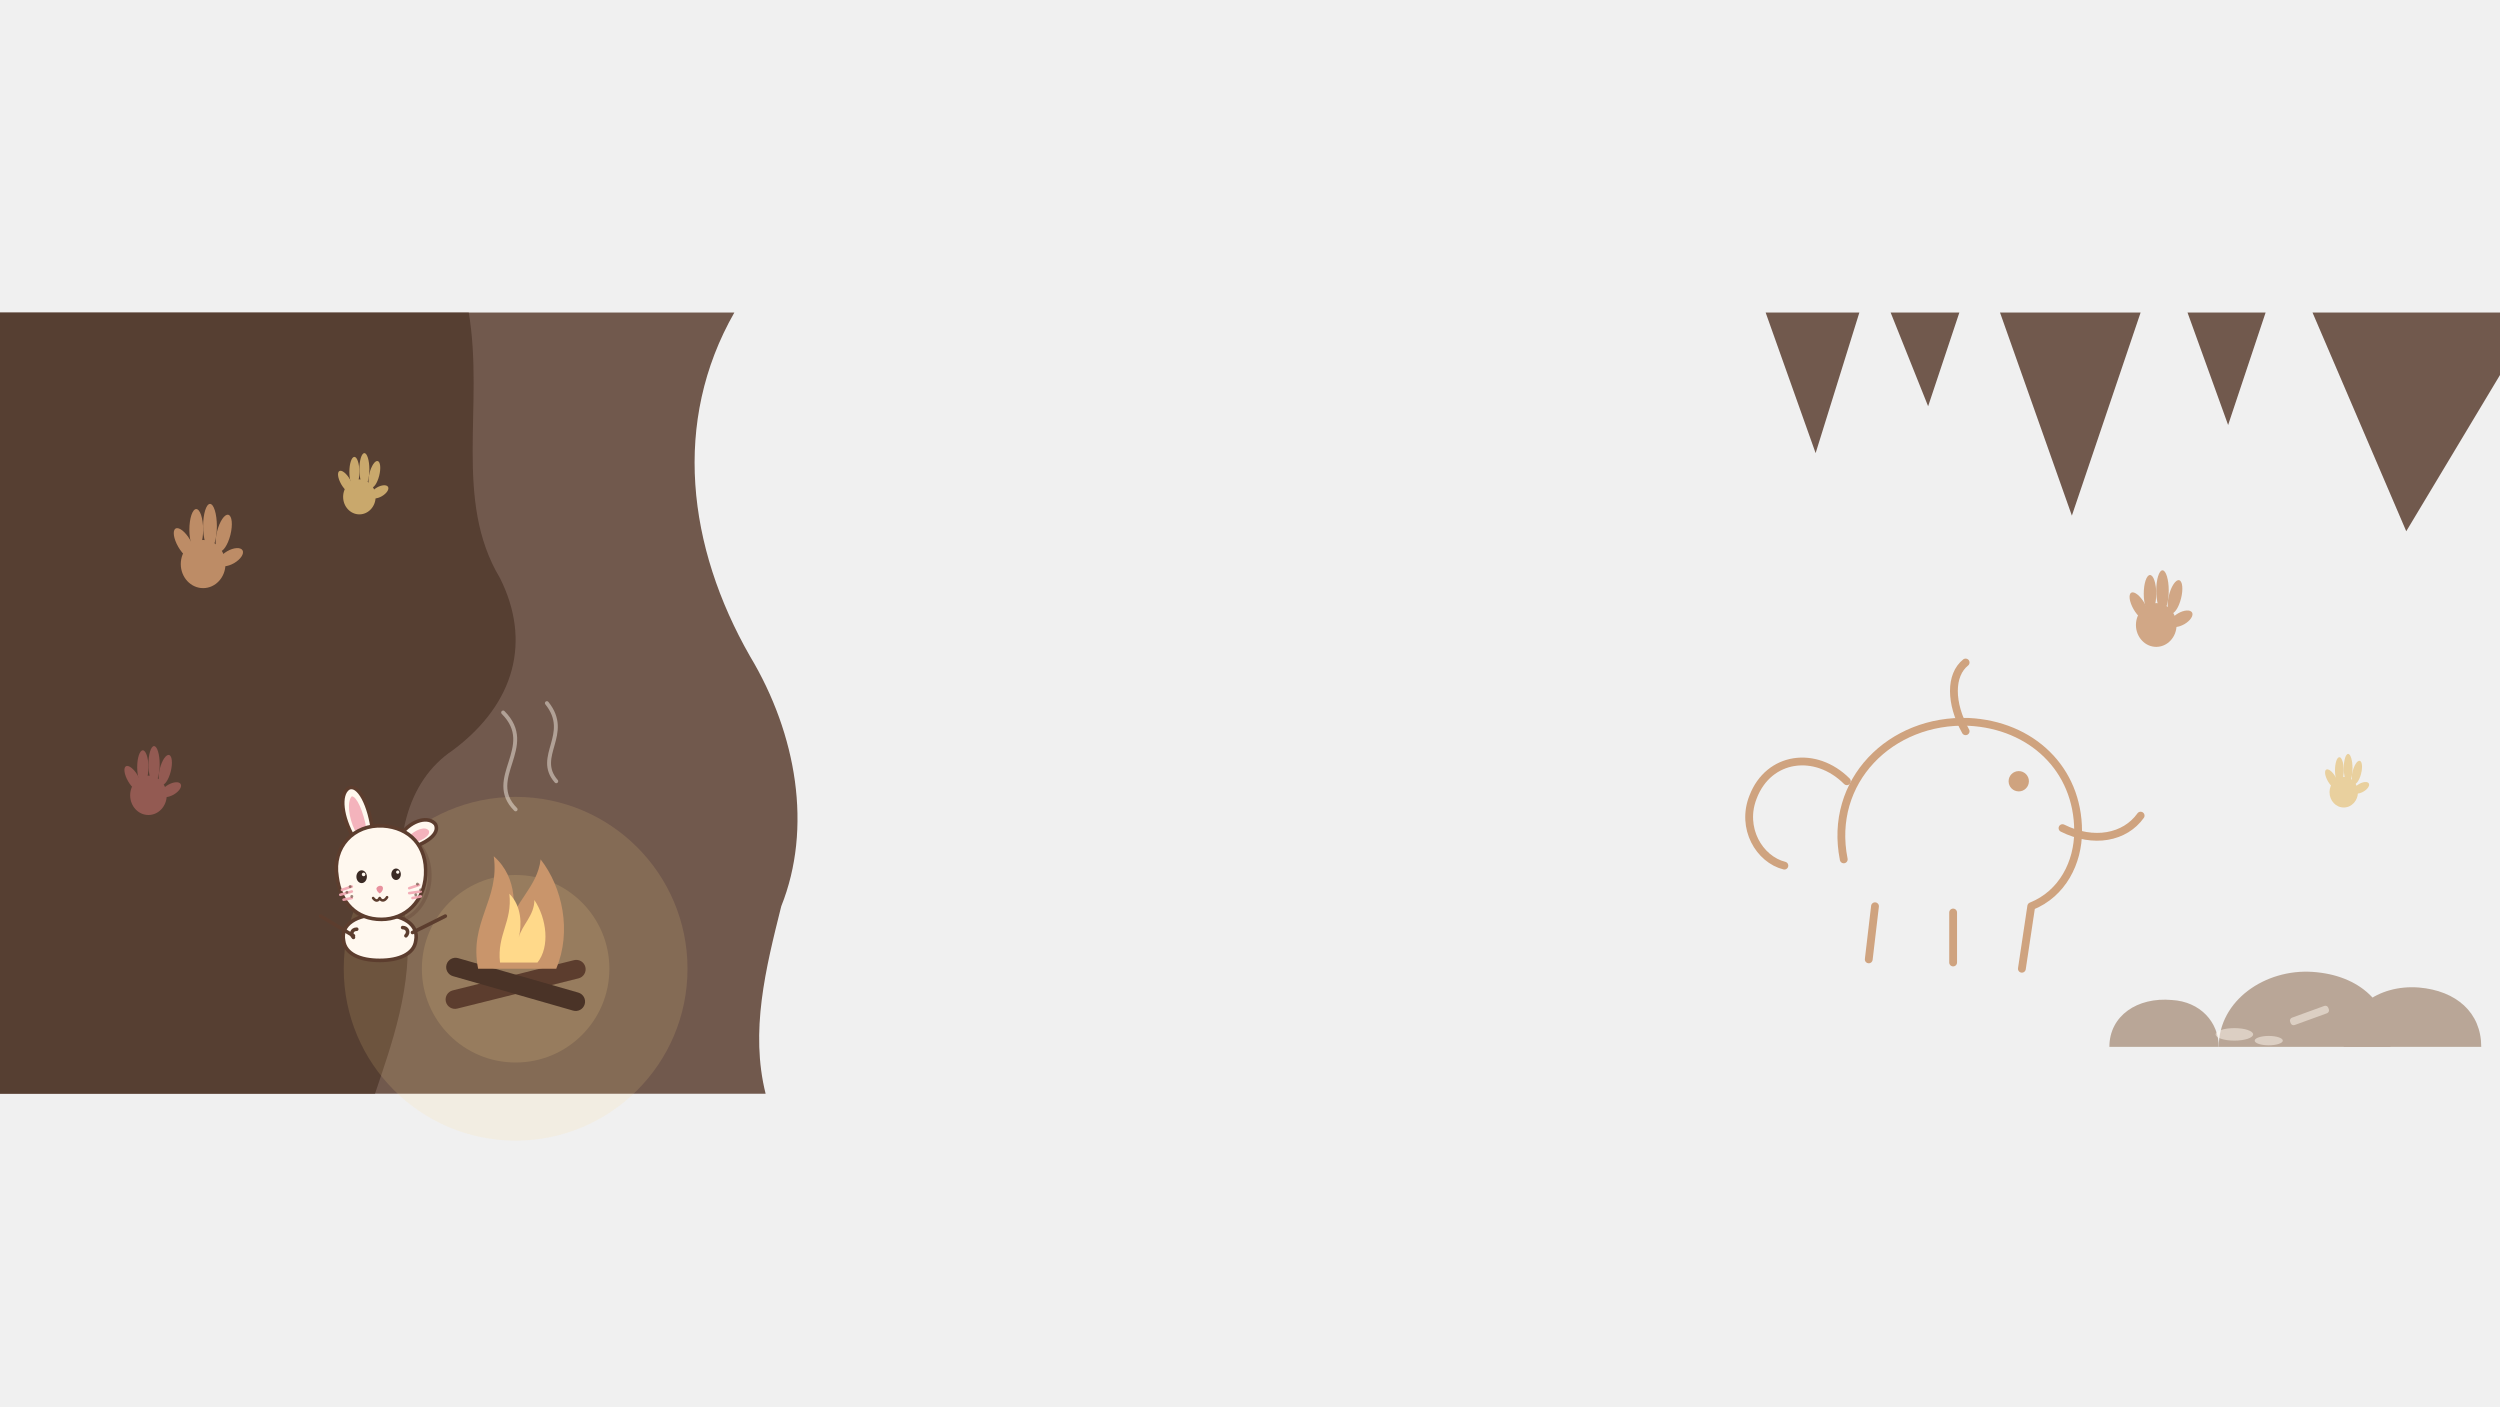
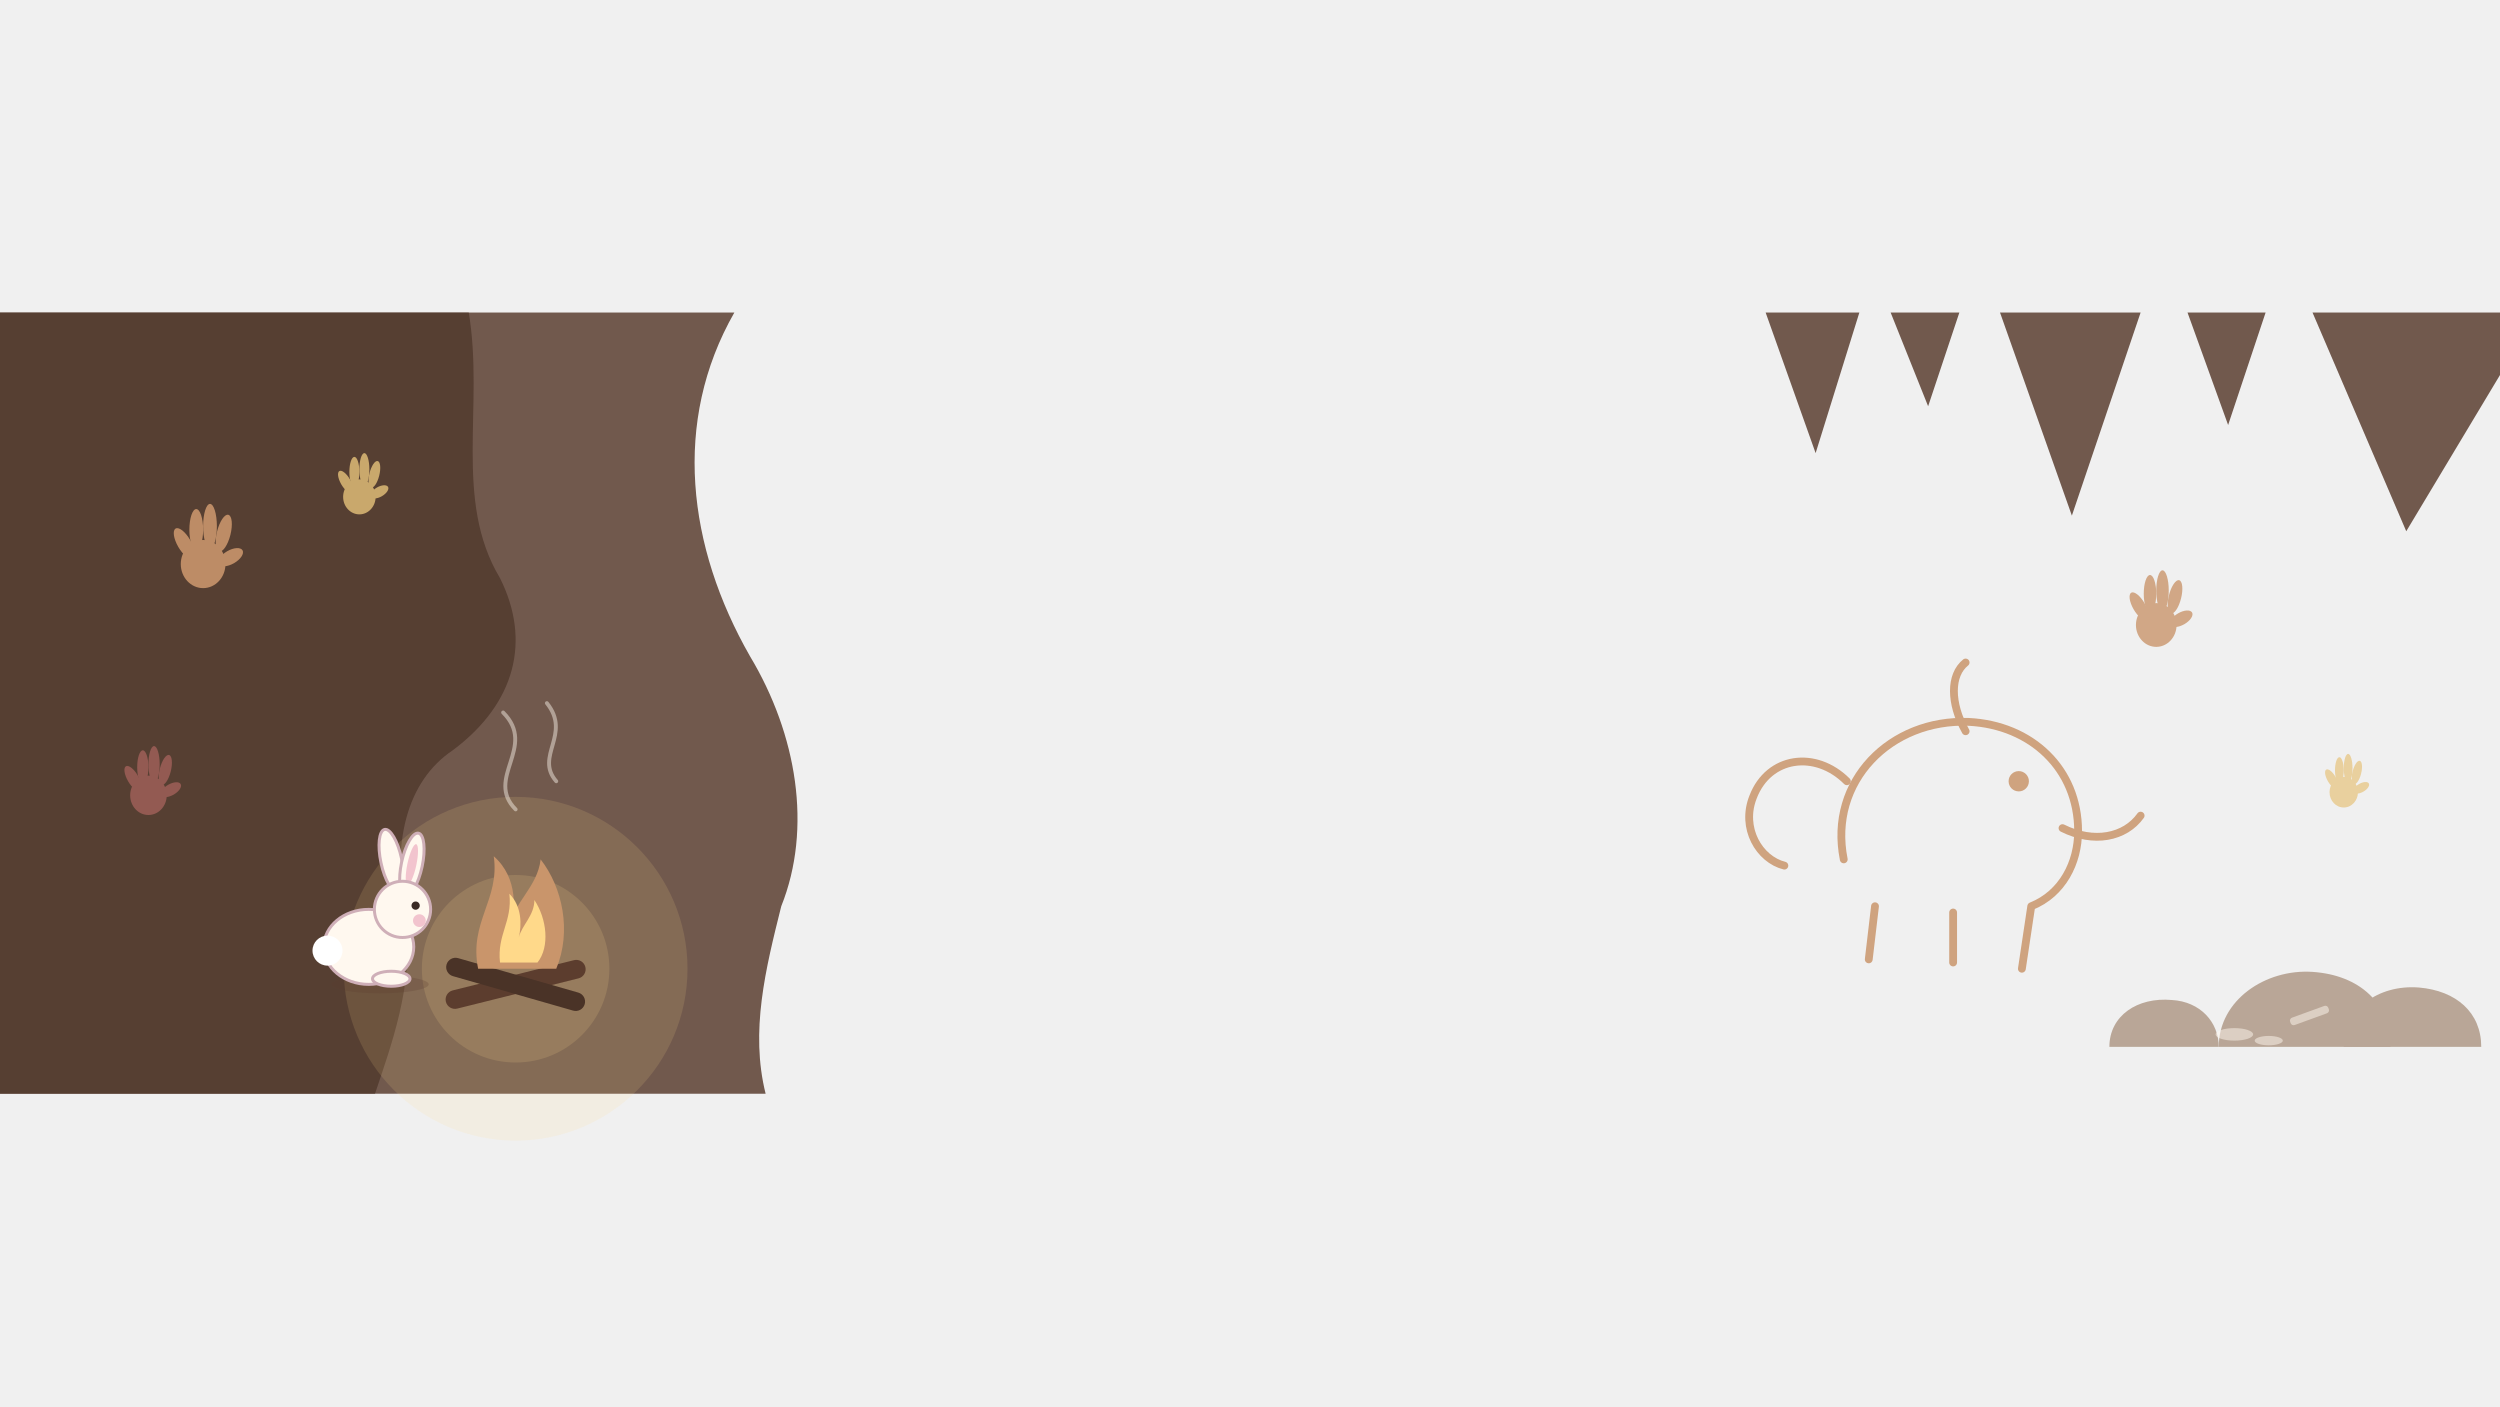
<svg xmlns="http://www.w3.org/2000/svg" xmlns:xlink="http://www.w3.org/1999/xlink" viewBox="0 -200 1600 900" role="img" aria-label="선사 디오라마 — 동굴 벽 손자국과 매머드 그림, 모닥불을 쬐는 시로">
  <defs>
-     <g id="shiro" stroke="#5C3D2E" stroke-width="2.2" stroke-linecap="round" stroke-linejoin="round">
-       <path d="M35 63c-3-18 10-32 28-31 16 1 27 12 26 30-1 16-12 27-27 27S37 79 35 63z" fill="none" opacity=".3" transform="translate(1.5 1.5)" />
-       <path d="M44 38c-7-12-9-26-3-30 6-3 13 10 15 28" fill="#FFF8EF" />
-       <path d="M45 34c-4-8-5-18-2-21 3 0 7 9 9 20" fill="#F2A7B3" stroke="none" opacity=".85" />
-       <path d="M73 36c7-9 17-11 21-6 3 6-6 12-17 15" fill="#FFF8EF" />
-       <path d="M77 38c5-5 11-7 13-4 1 3-4 6-11 8" fill="#F2A7B3" stroke="none" opacity=".85" />
-       <path d="M38 101c-2-10 8-16 22-16s24 6 22 16c-1 8-10 12-22 12s-21-4-22-12z" fill="#FFF8EF" />
-       <path d="M34 62c-3-18 10-32 28-31 16 1 27 12 26 30-1 16-12 27-27 27S36 78 34 62z" fill="#FFF8EF" />
-       <g stroke="#F2A7B3" stroke-width="1.6" opacity=".9">
-         <path d="M37 70l6-2M36 73l7-2M38 76l5-1M78 69l6-2M78 72l7-1M80 75l5-1" />
-       </g>
-       <g stroke="none" fill="#3A2A24">
-         <ellipse cx="49" cy="62" rx="3.2" ry="3.9" />
-         <ellipse cx="70" cy="60.5" rx="2.9" ry="3.5" />
-       </g>
-       <g stroke="none" fill="#FFF8EF">
-         <circle cx="50.2" cy="60.6" r="1.1" />
-         <circle cx="71" cy="59.2" r="1" />
-       </g>
-       <g stroke="none" fill="#5C3D2E" opacity=".6">
-         <circle cx="42" cy="68" r=".9" />
-         <circle cx="40" cy="71.5" r=".9" />
-         <circle cx="43" cy="74" r=".9" />
-         <circle cx="83" cy="66.5" r=".9" />
-         <circle cx="85" cy="70" r=".9" />
-         <circle cx="82" cy="73" r=".9" />
-       </g>
-       <path d="M58 69c1-2 4-2 4 0 0 2-2 3.2-2 3.2S58 71 58 69z" fill="#E8919E" stroke="none" />
-       <path d="M56 75c1.5 2 3 2 4 0 1 2 3 2 4.5-.5" fill="none" stroke-width="1.6" />
-       <path d="M44 99c-2-2-1-5 2-5M76 98c2-2 1-5-2-5" fill="none" />
+     <g id="shiro">
+       <ellipse cx="60" cy="98" rx="26" ry="16" fill="#FFF8EF" stroke="#CFAFB8" stroke-width="1.5" />
+       <ellipse cx="47" cy="30" rx="8" ry="22" transform="rotate(-8 47 30)" fill="#FFF8EF" stroke="#CFAFB8" stroke-width="1.5" />
+       <ellipse cx="47" cy="32" rx="3.5" ry="14" transform="rotate(-8 47 32)" fill="#F2C4CE" />
+       <ellipse cx="73" cy="30" rx="8" ry="22" transform="rotate(8 73 30)" fill="#FFF8EF" stroke="#CFAFB8" stroke-width="1.5" />
+       <ellipse cx="73" cy="32" rx="3.5" ry="14" transform="rotate(8 73 32)" fill="#F2C4CE" />
+       <circle cx="60" cy="66" r="28" fill="#FFF8EF" stroke="#CFAFB8" stroke-width="1.5" />
+       <circle cx="49" cy="64" r="3" fill="#3A2A24" />
+       <circle cx="71" cy="64" r="3" fill="#3A2A24" />
+       <circle cx="41" cy="74" r="5.5" fill="#F2C4CE" />
+       <circle cx="79" cy="74" r="5.5" fill="#F2C4CE" />
+       <path d="M56 74q4 4 8 0" fill="none" stroke="#3A2A24" stroke-width="2" stroke-linecap="round" />
+       <ellipse cx="44" cy="106" rx="7" ry="3.5" fill="#FFF8EF" stroke="#CFAFB8" stroke-width="1.2" />
+       <ellipse cx="76" cy="106" rx="7" ry="3.5" fill="#FFF8EF" stroke="#CFAFB8" stroke-width="1.2" />
+     </g>
+     <g id="shiro-sit">
+       <ellipse cx="3" cy="0" rx="13" ry="2.4" fill="#5C3D2E" opacity=".25" />
+       <ellipse cx="0" cy="-10" rx="12" ry="10" fill="#FFF8EF" stroke="#CFAFB8" stroke-width=".8" />
+       <circle cx="-11" cy="-9" r="4" fill="#FFFFFF" />
+       <ellipse cx="6" cy="-33" rx="2.8" ry="8.5" transform="rotate(-12 6 -33)" fill="#FFF8EF" stroke="#CFAFB8" stroke-width=".8" />
+       <ellipse cx="11.5" cy="-32" rx="2.8" ry="8.5" transform="rotate(12 11.5 -32)" fill="#FFF8EF" stroke="#CFAFB8" stroke-width=".8" />
+       <ellipse cx="11.5" cy="-32" rx="1.2" ry="5.5" transform="rotate(12 11.5 -32)" fill="#F2C4CE" />
+       <circle cx="9" cy="-20" r="7.5" fill="#FFF8EF" stroke="#CFAFB8" stroke-width=".8" />
+       <circle cx="12.5" cy="-21" r="1.1" fill="#3A2A24" />
+       <circle cx="13.5" cy="-17" r="1.7" fill="#F2C4CE" />
+       <ellipse cx="6" cy="-1.5" rx="5" ry="2" fill="#FFF8EF" stroke="#CFAFB8" stroke-width=".8" />
+     </g>
+     <g id="shiro-hop">
+       <ellipse cx="-13" cy="4" rx="7.5" ry="2.6" transform="rotate(25 -13 4)" fill="#FFF8EF" stroke="#CFAFB8" stroke-width=".8" />
+       <ellipse cx="0" cy="0" rx="14" ry="8.5" transform="rotate(-18)" fill="#FFF8EF" stroke="#CFAFB8" stroke-width=".8" />
+       <circle cx="-13" cy="1" r="4" fill="#FFFFFF" />
+       <ellipse cx="12" cy="6" rx="4.5" ry="2" transform="rotate(-30 12 6)" fill="#FFF8EF" stroke="#CFAFB8" stroke-width=".8" />
+       <ellipse cx="3" cy="-17" rx="2.8" ry="8.5" transform="rotate(-62 3 -17)" fill="#FFF8EF" stroke="#CFAFB8" stroke-width=".8" />
+       <ellipse cx="6" cy="-13" rx="2.8" ry="8" transform="rotate(-72 6 -13)" fill="#FFF8EF" stroke="#CFAFB8" stroke-width=".8" />
+       <ellipse cx="6" cy="-13" rx="1.2" ry="5" transform="rotate(-72 6 -13)" fill="#F2C4CE" />
+       <circle cx="13" cy="-9" r="7.5" fill="#FFF8EF" stroke="#CFAFB8" stroke-width=".8" />
+       <circle cx="16.5" cy="-10" r="1.1" fill="#3A2A24" />
+       <circle cx="17.5" cy="-6" r="1.7" fill="#F2C4CE" />
    </g>
    <g id="mug" stroke="#5C3D2E" stroke-width="2" stroke-linejoin="round" stroke-linecap="round">
      <path d="M0 0h24l-1.5 13c-.3 3-3 5-6 5H7c-3 0-5.7-2-6-5z" fill="#C9956B" />
      <path d="M24 3h3.5c3 0 4.5 2 4.5 4.5S30.5 12 27.5 12H23" fill="none" />
      <ellipse cx="12" cy="0" rx="12" ry="3" fill="#5C3D2E" stroke="none" />
      <path d="M9 0c1-1.6 3-1 3 .4 0-1.4 2-2 3-.4.6 1-1 2.4-3 3.4-2-1-3.6-2.4-3-3.4z" fill="#FFF8EF" stroke="none" />
      <path d="M7-6c-1.5-2 1.5-4 0-7M14-7c-1.5-2 1.5-4 0-7" fill="none" stroke="#FFF8EF" stroke-width="1.5" opacity=".8" />
    </g>
  </defs>
  <path d="M0 0h470c-40 70-30 150 10 220 30 50 40 110 20 160-10 40-20 80-10 120H0z" fill="#5A3E30" opacity=".85" />
  <path d="M0 0h300c10 60-10 120 20 170 20 40 10 80-30 110-30 20-40 60-30 110 5 40-10 80-20 110H0z" fill="#4A3327" opacity=".7" />
  <g fill="#5A3E30" opacity=".85">
    <path d="M1130 0h60l-28 90z" />
    <path d="M1210 0h44l-20 60z" />
    <path d="M1280 0h90l-44 130z" />
    <path d="M1400 0h50l-24 72z" />
    <path d="M1480 0h120v40l-60 100z" />
  </g>
  <g transform="translate(130 150) scale(1.1)" fill="#C9956B" opacity="0.9">
    <ellipse cx="0" cy="10" rx="13" ry="14" />
    <ellipse cx="-11" cy="-2" rx="4" ry="10" transform="rotate(-30 -11 -2)" />
    <ellipse cx="-4" cy="-10" rx="4" ry="12" />
    <ellipse cx="4" cy="-12" rx="4" ry="13" />
    <ellipse cx="12" cy="-8" rx="4" ry="11" transform="rotate(14 12 -8)" />
    <ellipse cx="16" cy="6" rx="4" ry="8" transform="rotate(60 16 6)" />
  </g>
  <g transform="translate(230 110) scale(0.8)" fill="#E6C27A" opacity="0.8">
    <ellipse cx="0" cy="10" rx="13" ry="14" />
    <ellipse cx="-11" cy="-2" rx="4" ry="10" transform="rotate(-30 -11 -2)" />
    <ellipse cx="-4" cy="-10" rx="4" ry="12" />
    <ellipse cx="4" cy="-12" rx="4" ry="13" />
    <ellipse cx="12" cy="-8" rx="4" ry="11" transform="rotate(14 12 -8)" />
    <ellipse cx="16" cy="6" rx="4" ry="8" transform="rotate(60 16 6)" />
  </g>
  <g transform="translate(95 300) scale(0.9)" fill="#A2605A" opacity="0.8">
    <ellipse cx="0" cy="10" rx="13" ry="14" />
    <ellipse cx="-11" cy="-2" rx="4" ry="10" transform="rotate(-30 -11 -2)" />
    <ellipse cx="-4" cy="-10" rx="4" ry="12" />
    <ellipse cx="4" cy="-12" rx="4" ry="13" />
    <ellipse cx="12" cy="-8" rx="4" ry="11" transform="rotate(14 12 -8)" />
    <ellipse cx="16" cy="6" rx="4" ry="8" transform="rotate(60 16 6)" />
  </g>
  <g transform="translate(1380 190) scale(1)" fill="#C9956B" opacity="0.8">
    <ellipse cx="0" cy="10" rx="13" ry="14" />
    <ellipse cx="-11" cy="-2" rx="4" ry="10" transform="rotate(-30 -11 -2)" />
    <ellipse cx="-4" cy="-10" rx="4" ry="12" />
    <ellipse cx="4" cy="-12" rx="4" ry="13" />
    <ellipse cx="12" cy="-8" rx="4" ry="11" transform="rotate(14 12 -8)" />
    <ellipse cx="16" cy="6" rx="4" ry="8" transform="rotate(60 16 6)" />
  </g>
  <g transform="translate(1500 300) scale(0.7)" fill="#E6C27A" opacity="0.7">
    <ellipse cx="0" cy="10" rx="13" ry="14" />
    <ellipse cx="-11" cy="-2" rx="4" ry="10" transform="rotate(-30 -11 -2)" />
    <ellipse cx="-4" cy="-10" rx="4" ry="12" />
    <ellipse cx="4" cy="-12" rx="4" ry="13" />
    <ellipse cx="12" cy="-8" rx="4" ry="11" transform="rotate(14 12 -8)" />
    <ellipse cx="16" cy="6" rx="4" ry="8" transform="rotate(60 16 6)" />
  </g>
  <g fill="none" stroke="#C9956B" stroke-width="5" stroke-linecap="round" stroke-linejoin="round" opacity=".85">
    <path d="M1180 350c-10-50 30-90 80-88 40 2 70 30 70 70 0 20-10 40-30 48l-6 40M1200 380l-4 34M1250 384l0 32" />
    <path d="M1182 300c-20-20-50-16-60 10-8 20 4 40 20 44M1320 330c20 10 40 6 50-8" />
    <path d="M1258 268c-10-18-10-36 0-44" />
    <circle cx="1292" cy="300" r="4" fill="#C9956B" />
  </g>
  <circle cx="330" cy="420" r="110" fill="#FFD98A" opacity=".14" />
  <circle cx="330" cy="420" r="60" fill="#FFD98A" opacity=".16" />
  <g transform="translate(330 430)">
    <rect x="-46" y="-6" width="92" height="12" rx="6" fill="#5C3D2E" transform="rotate(-14)" />
    <rect x="-46" y="-6" width="92" height="12" rx="6" fill="#4A3327" transform="rotate(16)" />
    <path d="M-24-10c-6-30 14-44 10-72 16 14 14 36 10 46 2-16 18-26 20-44 14 18 20 46 10 70z" fill="#C9956B" />
    <path d="M-10-14c-2-18 8-26 6-44 8 8 8 20 6 28 2-8 10-14 10-24 8 12 10 30 2 40z" fill="#FFD98A" />
  </g>
  <g fill="none" stroke="#FFF8EF" stroke-width="2.5" stroke-linecap="round" opacity=".45">
    <path d="M330 318c-20-20 14-40-8-62M356 300c-14-16 10-30-6-50" />
  </g>
-   <g transform="translate(180 296) scale(1.05)">
-     <use xlink:href="#shiro" />
-     <path d="M80 96l20-10M44 98l-20-12" fill="none" stroke="#5C3D2E" stroke-width="2.2" stroke-linecap="round" />
+   <g transform="translate(236 430) scale(2.4)">
+     <use xlink:href="#shiro-sit" />
  </g>
  <g fill="#8C6A4F" opacity=".55">
    <path d="M1420 470c0-30 30-50 60-48 30 2 50 20 50 48z" />
    <path d="M1500 470c0-24 22-40 48-38 24 2 40 16 40 38z" />
    <path d="M1350 470c0-20 18-32 40-30 18 1 30 14 30 30z" />
  </g>
  <g fill="#FFF8EF" opacity=".5">
    <ellipse cx="1430" cy="462" rx="12" ry="4" />
    <ellipse cx="1452" cy="466" rx="9" ry="3" />
    <rect x="1465" y="452" width="26" height="5" rx="2" transform="rotate(-20 1465 452)" />
  </g>
</svg>
